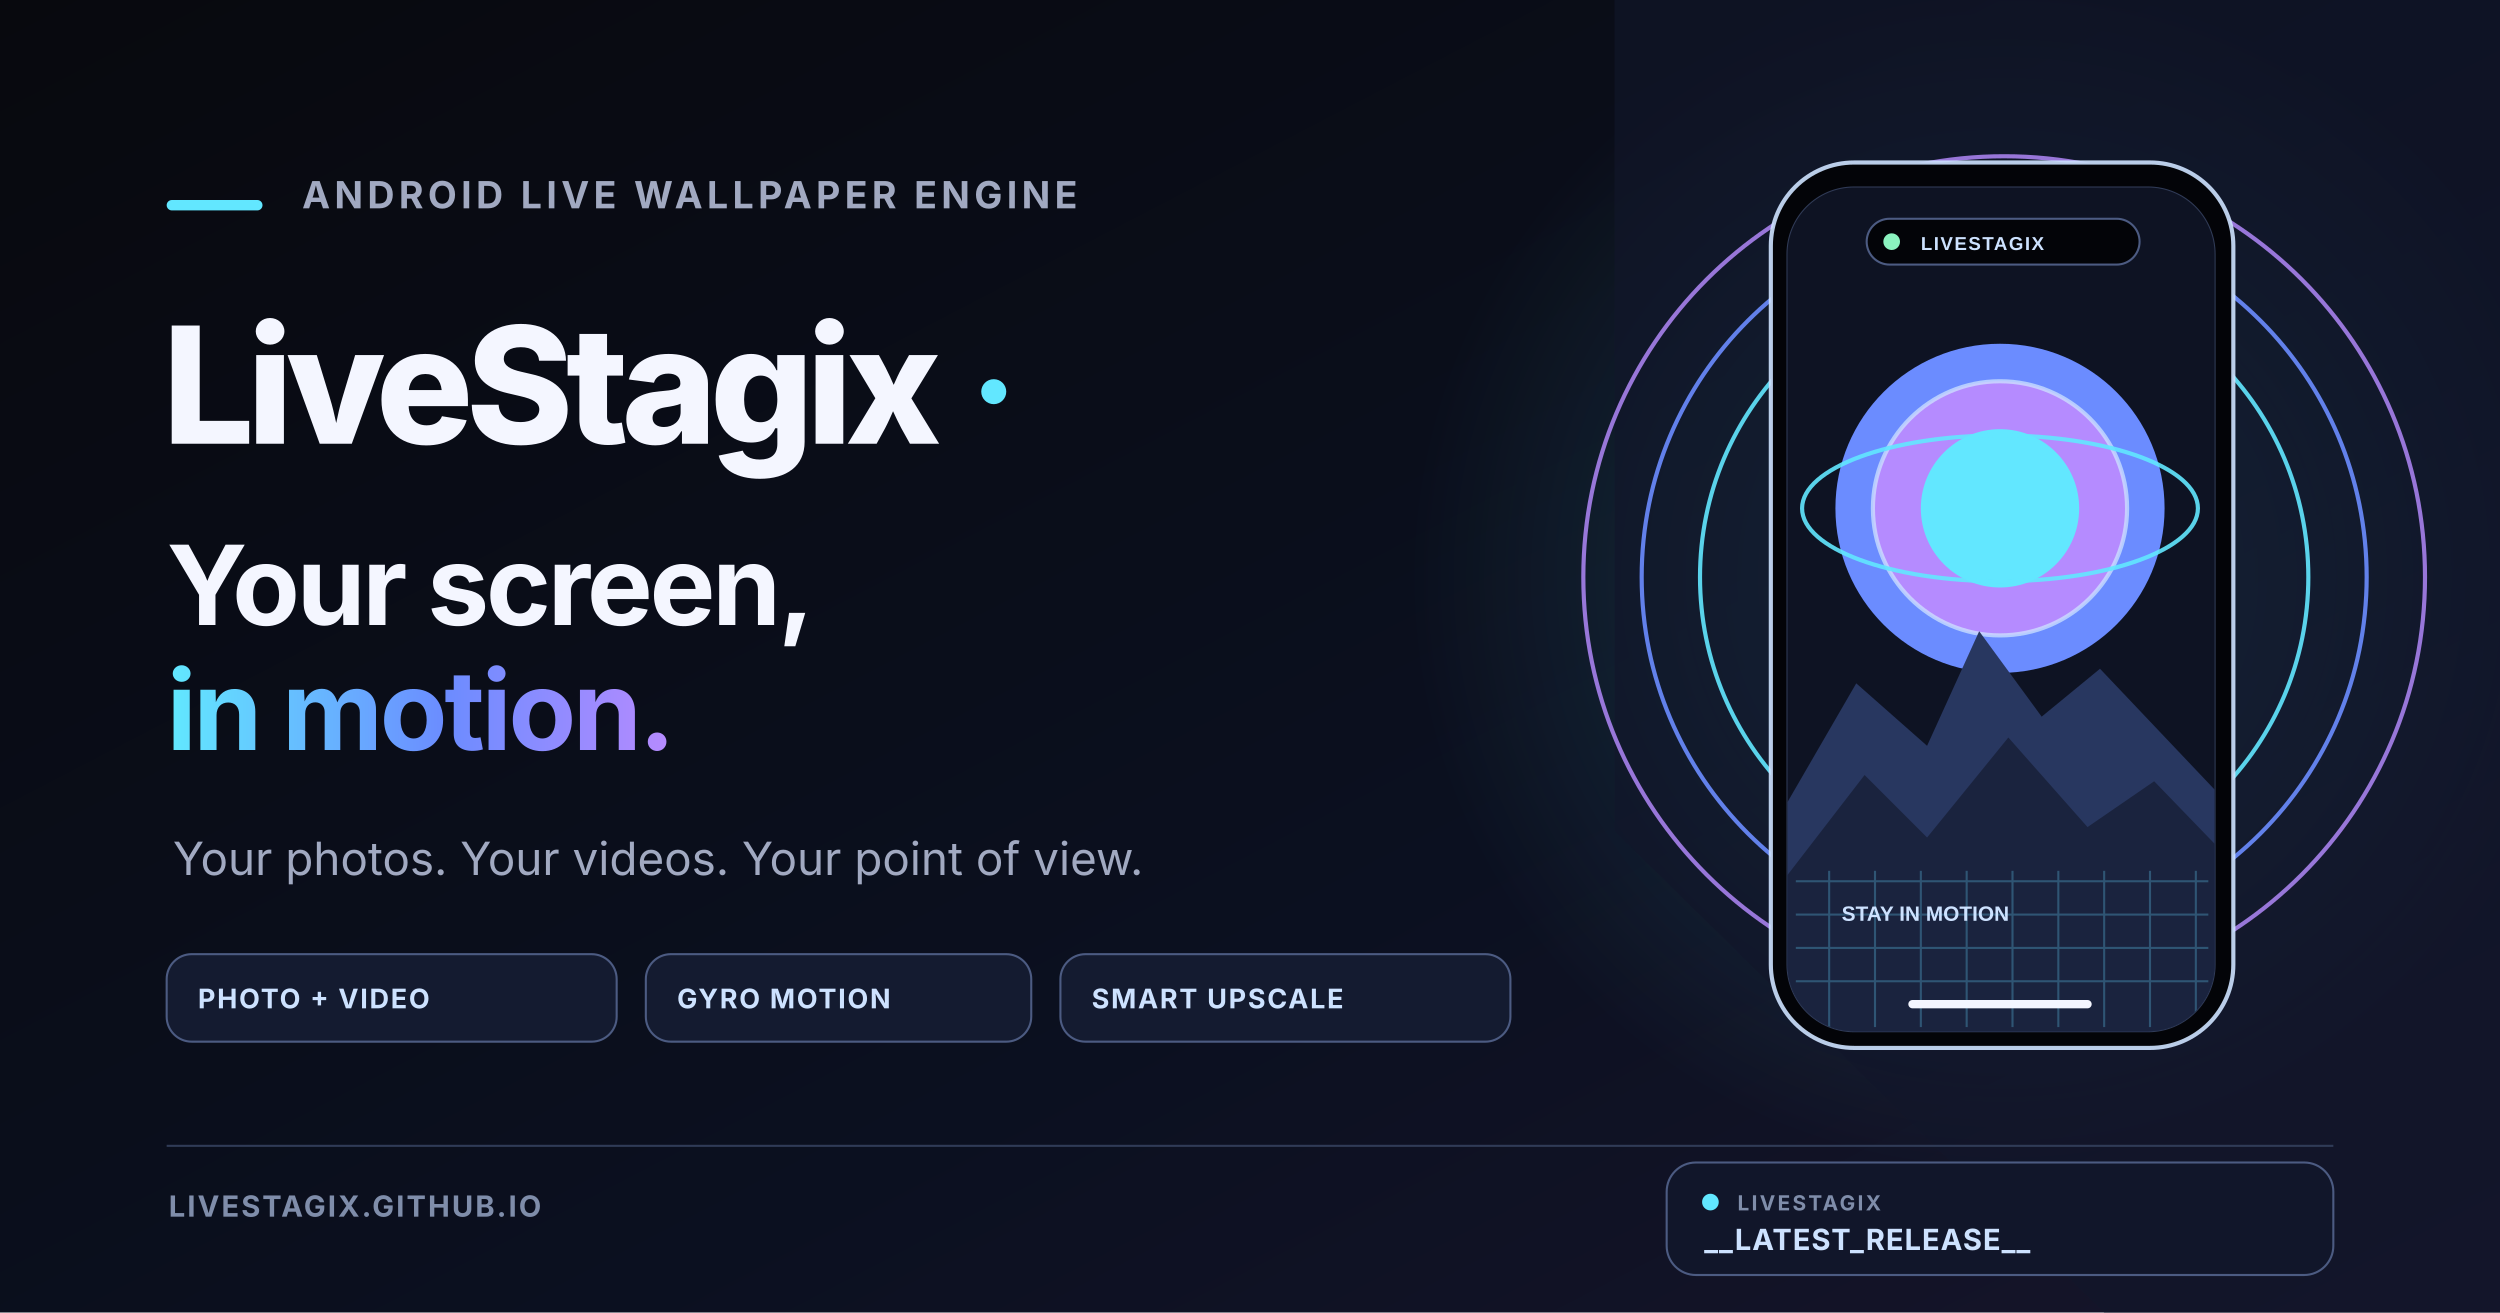
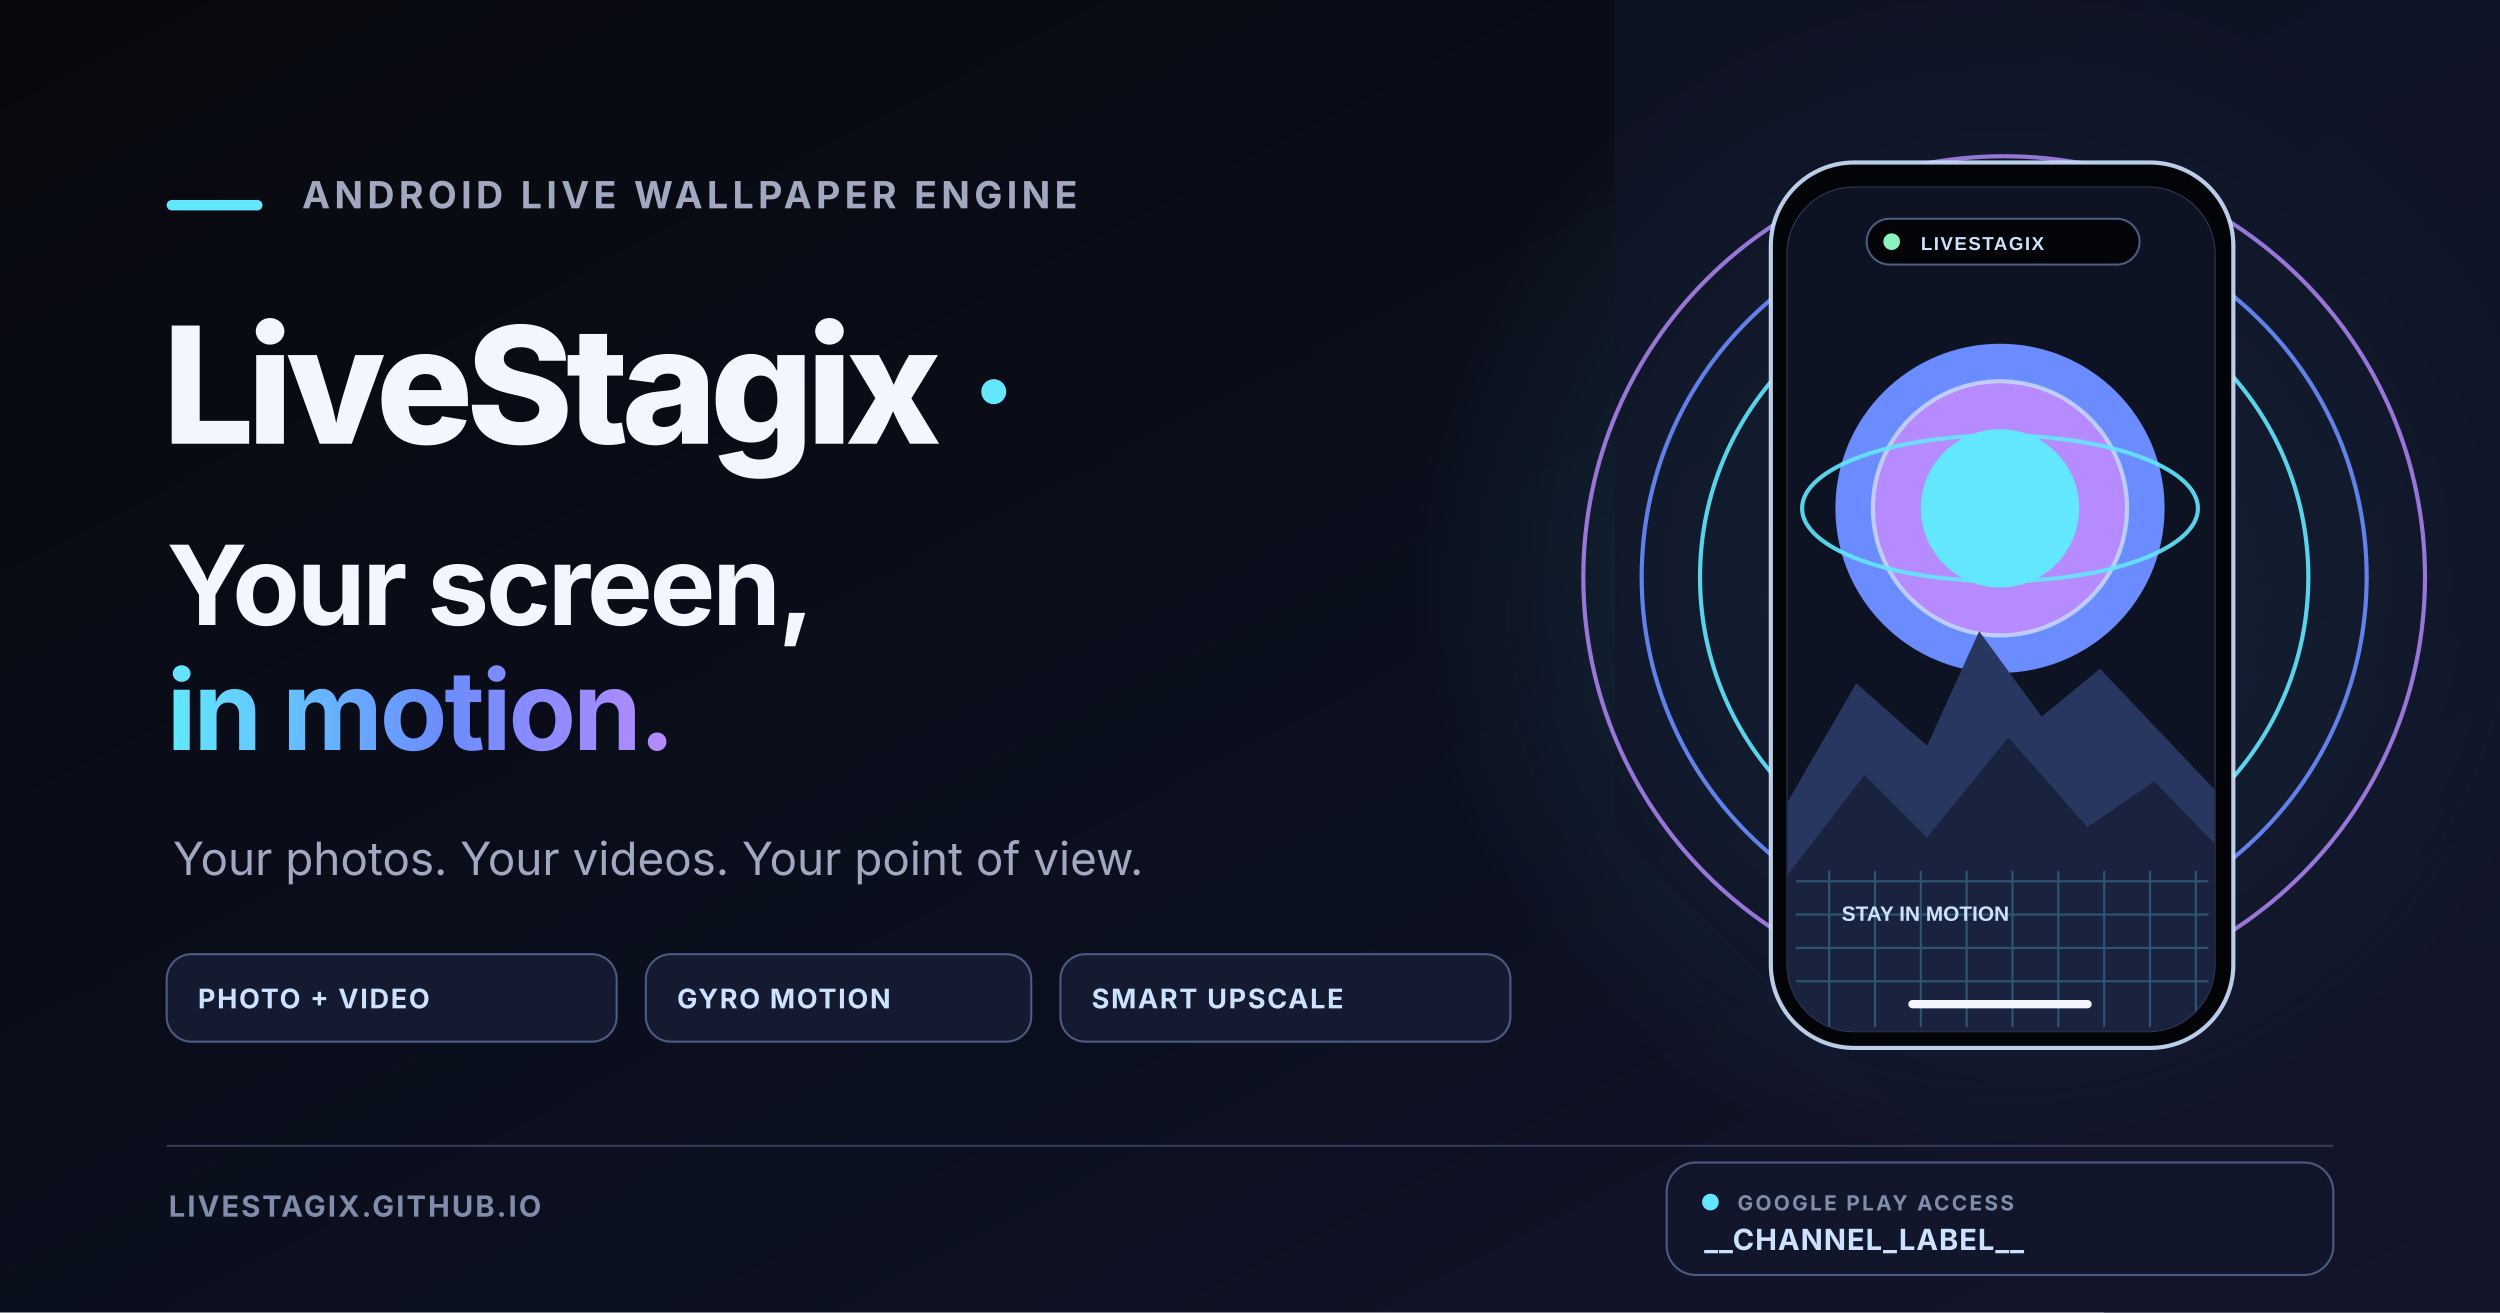
<svg xmlns="http://www.w3.org/2000/svg" width="1200" height="630" viewBox="0 0 1200 630" role="img" aria-labelledby="title desc">
  <defs>
    <linearGradient id="background" x1="0" y1="0" x2="1" y2="1">
      <stop offset="0" stop-color="#08090e" />
      <stop offset=".62" stop-color="#0b1020" />
      <stop offset="1" stop-color="#17152b" />
    </linearGradient>
    <linearGradient id="accent" x1="0" y1="0" x2="1" y2="0">
      <stop offset="0" stop-color="#62e7ff" />
      <stop offset=".55" stop-color="#6b8cff" />
      <stop offset="1" stop-color="#b58bff" />
    </linearGradient>
    <radialGradient id="halo">
      <stop offset="0" stop-color="#62e7ff" stop-opacity=".20" />
      <stop offset="1" stop-color="#62e7ff" stop-opacity="0" />
    </radialGradient>
    <clipPath id="phone-screen">
      <rect x="858" y="90" width="205" height="405" rx="32" />
    </clipPath>
  </defs>
  <rect width="1200" height="630" fill="url(#background)" />
  <circle cx="962" cy="277" r="286" fill="url(#halo)" />
  <path d="M775 0H1200V630H1010L775 399Z" fill="#11162a" opacity=".65" />
  <g fill="none" stroke-width="2">
    <circle cx="962" cy="277" r="202" stroke="#b58bff" stroke-opacity=".82" />
    <circle cx="962" cy="277" r="174" stroke="#6b8cff" stroke-opacity=".9" />
    <circle cx="962" cy="277" r="146" stroke="#62e7ff" stroke-opacity=".9" />
  </g>
  <rect x="80" y="96" width="46" height="5" rx="2.5" fill="#62e7ff" />
  <text x="145" y="100" font-family="Inter,Segoe UI,Arial,sans-serif" font-size="18" font-weight="700" letter-spacing="2.1" fill="#a1a9c1">ANDROID LIVE WALLPAPER ENGINE</text>
  <text x="78" y="213" font-family="Inter,Segoe UI,Arial,sans-serif" font-size="78" font-weight="800" letter-spacing="-3.5" fill="#f4f6ff">LiveStagix</text>
  <circle cx="477" cy="188" r="6" fill="#62e7ff" />
  <text x="80" y="300" font-family="Inter,Segoe UI,Arial,sans-serif" font-size="53" font-weight="750" letter-spacing="-1.5" fill="#f4f6ff">Your screen,</text>
  <text x="80" y="360" font-family="Inter,Segoe UI,Arial,sans-serif" font-size="53" font-weight="750" letter-spacing="-1.5" fill="url(#accent)">in motion.</text>
  <text x="83" y="420" font-family="Inter,Segoe UI,Arial,sans-serif" font-size="22" fill="#a1a9c1">Your photos. Your videos. Your point of view.</text>
  <g font-family="Inter,Segoe UI,Arial,sans-serif" font-size="13" font-weight="700" letter-spacing=".8">
    <rect x="80" y="458" width="216" height="42" rx="12" fill="#141b30" stroke="#4c5b82" />
    <text x="95" y="484" fill="#cde2ff">PHOTO + VIDEO</text>
    <rect x="310" y="458" width="185" height="42" rx="12" fill="#141b30" stroke="#4c5b82" />
    <text x="325" y="484" fill="#cde2ff">GYRO MOTION</text>
    <rect x="509" y="458" width="216" height="42" rx="12" fill="#141b30" stroke="#4c5b82" />
    <text x="524" y="484" fill="#cde2ff">SMART UPSCALE</text>
  </g>
  <g>
    <rect x="850" y="78" width="222" height="425" rx="40" fill="#030408" stroke="#cde2ff" stroke-opacity=".9" stroke-width="2" />
    <rect x="858" y="90" width="205" height="405" rx="32" fill="#0e1323" stroke="#303b57" />
    <g clip-path="url(#phone-screen)">
      <rect x="858" y="90" width="205" height="405" fill="#0e1323" />
      <circle cx="960" cy="244" r="79" fill="#6b8cff" />
      <circle cx="960" cy="244" r="61" fill="#b58bff" stroke="#cde2ff" stroke-opacity=".75" stroke-width="2" />
      <circle cx="960" cy="244" r="38" fill="#62e7ff" />
      <ellipse cx="960" cy="244" rx="95" ry="35" fill="none" stroke="#62e7ff" stroke-width="2" stroke-opacity=".9" />
      <path d="M858 385L891 328L925 358L950 303L980 344L1008 321L1063 379V495H858Z" fill="#283760" />
      <path d="M858 420L895 372L925 402L964 354L1002 397L1034 375L1063 405V495H858Z" fill="#1a233e" />
      <g stroke="#315b7a" stroke-width="1" opacity=".9">
        <path d="M862 423H1060M862 439H1060M862 455H1060M862 471H1060M878 418V493M900 418V493M922 418V493M944 418V493M966 418V493M988 418V493M1010 418V493M1032 418V493M1054 418V493" />
      </g>
    </g>
    <rect x="896" y="105" width="131" height="22" rx="11" fill="#030408" stroke="#4c5b82" />
    <circle cx="908" cy="116" r="4" fill="#8bf3bf" />
    <text x="922" y="120" font-family="Arial,sans-serif" font-size="9" font-weight="700" letter-spacing=".7" fill="#cde2ff">LIVESTAGIX</text>
    <text x="884" y="442" font-family="Arial,sans-serif" font-size="10" font-weight="700" fill="#cde2ff">STAY IN MOTION</text>
    <rect x="916" y="480" width="88" height="4" rx="2" fill="#f4f6ff" />
  </g>
  <path d="M80 550H1120" stroke="#303b57" stroke-width="1" />
  <text x="81" y="584" font-family="Inter,Segoe UI,Arial,sans-serif" font-size="14" font-weight="700" letter-spacing="1" fill="#7f8daa">LIVESTAGIX.GITHUB.IO</text>
-   <g aria-label="LiveStagix latest public release">
+   <g aria-label="LiveStagix Google Play testing availability">
    <rect x="800" y="558" width="320" height="54" rx="14" fill="#11162a" stroke="#4c5b82" />
    <circle cx="821" cy="577" r="4" fill="#62e7ff" />
-     <text x="834" y="581" font-family="Inter,Segoe UI,Arial,sans-serif" font-size="10" font-weight="700" letter-spacing="1.1" fill="#7f8daa">LIVESTAGIX</text>
-     <text x="818" y="600" font-family="Inter,Segoe UI,Arial,sans-serif" font-size="14" font-weight="700" letter-spacing=".45" fill="#cde2ff">__LATEST_RELEASE__</text>
+     <text x="834" y="581" font-family="Inter,Segoe UI,Arial,sans-serif" font-size="10" font-weight="700" letter-spacing="1.1" fill="#7f8daa">GOOGLE PLAY ACCESS</text>
+     <text x="818" y="600" font-family="Inter,Segoe UI,Arial,sans-serif" font-size="14" font-weight="700" letter-spacing=".45" fill="#cde2ff">__CHANNEL_LABEL__</text>
  </g>
</svg>
